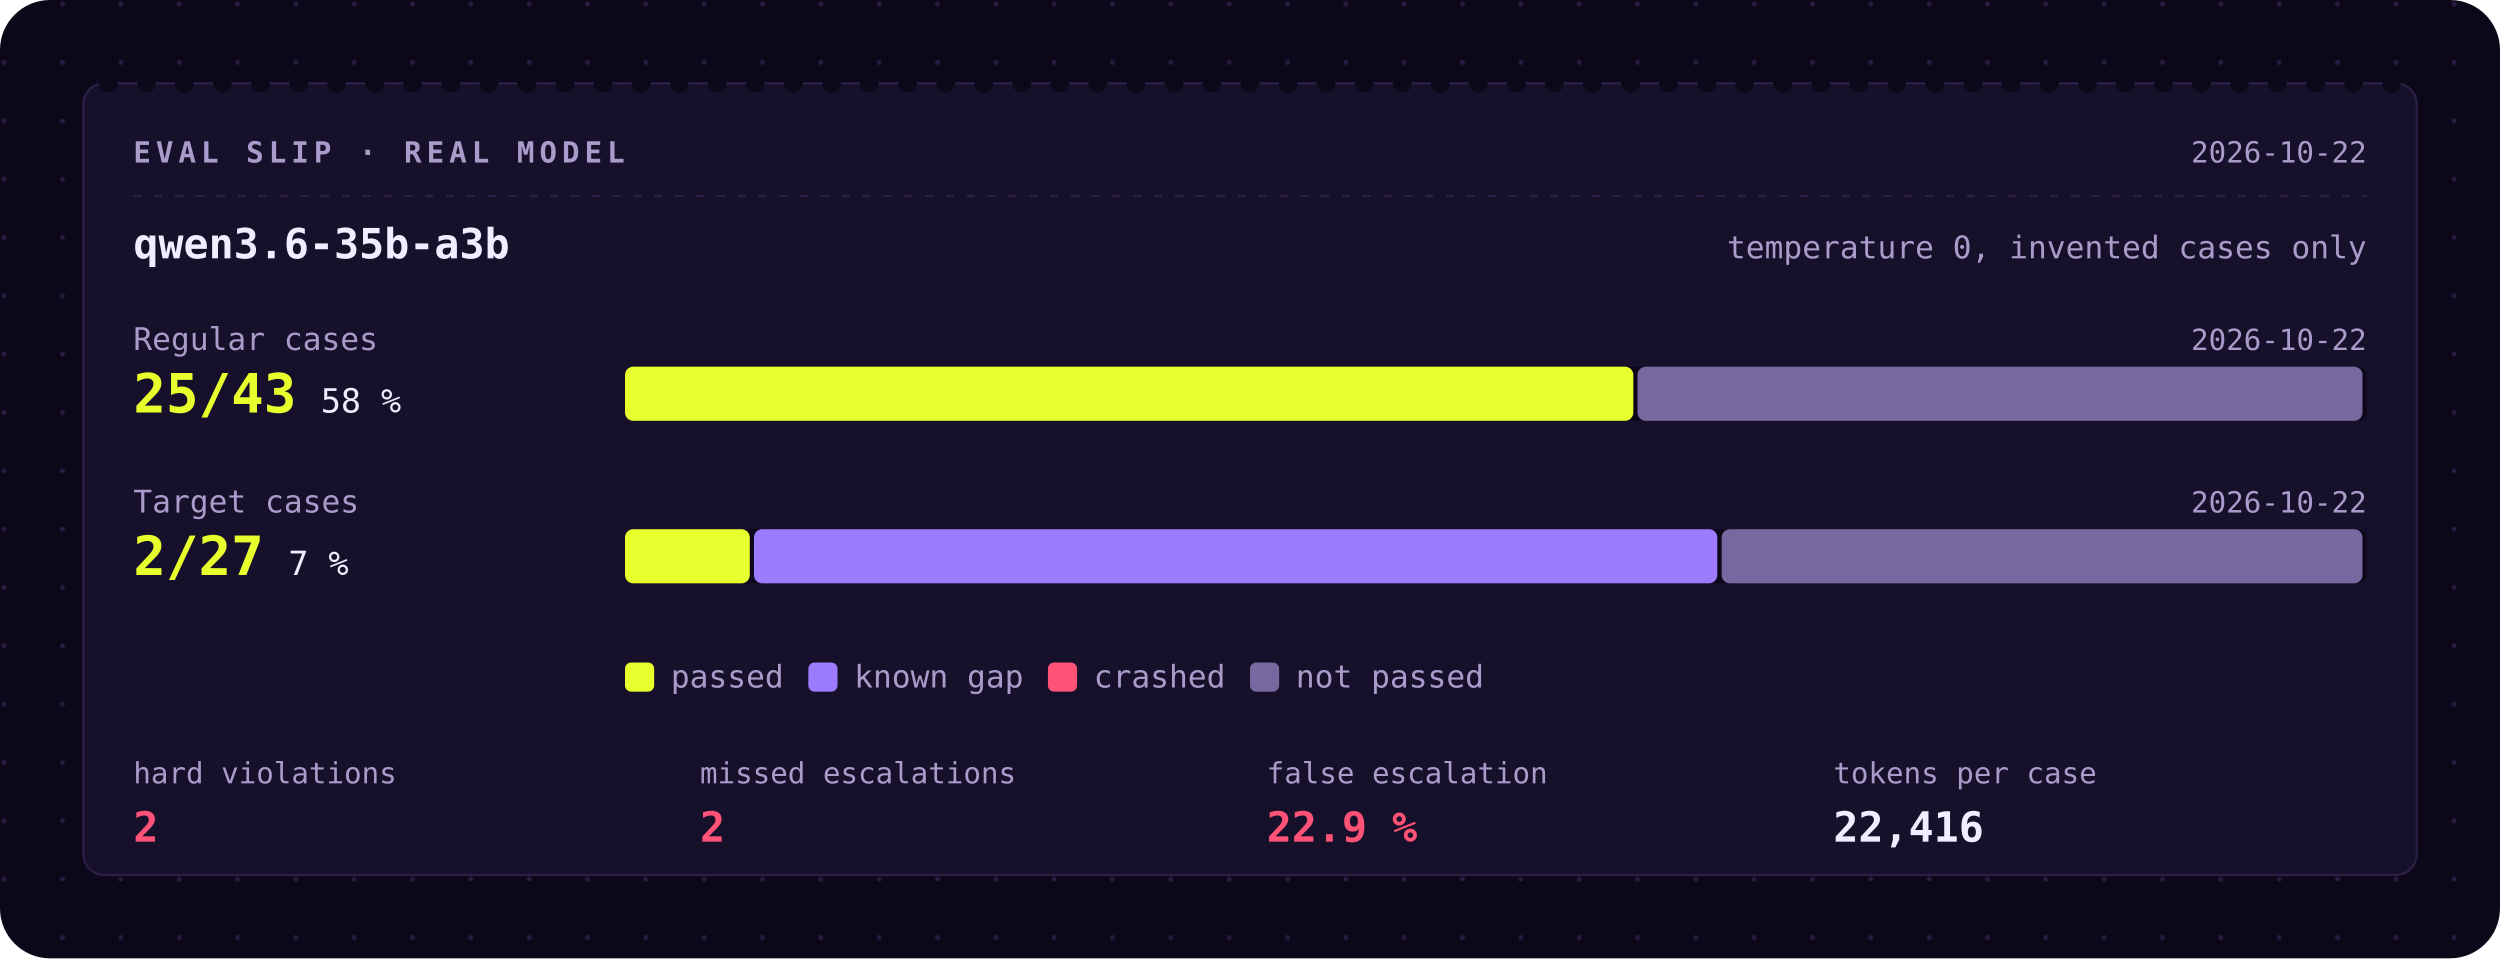
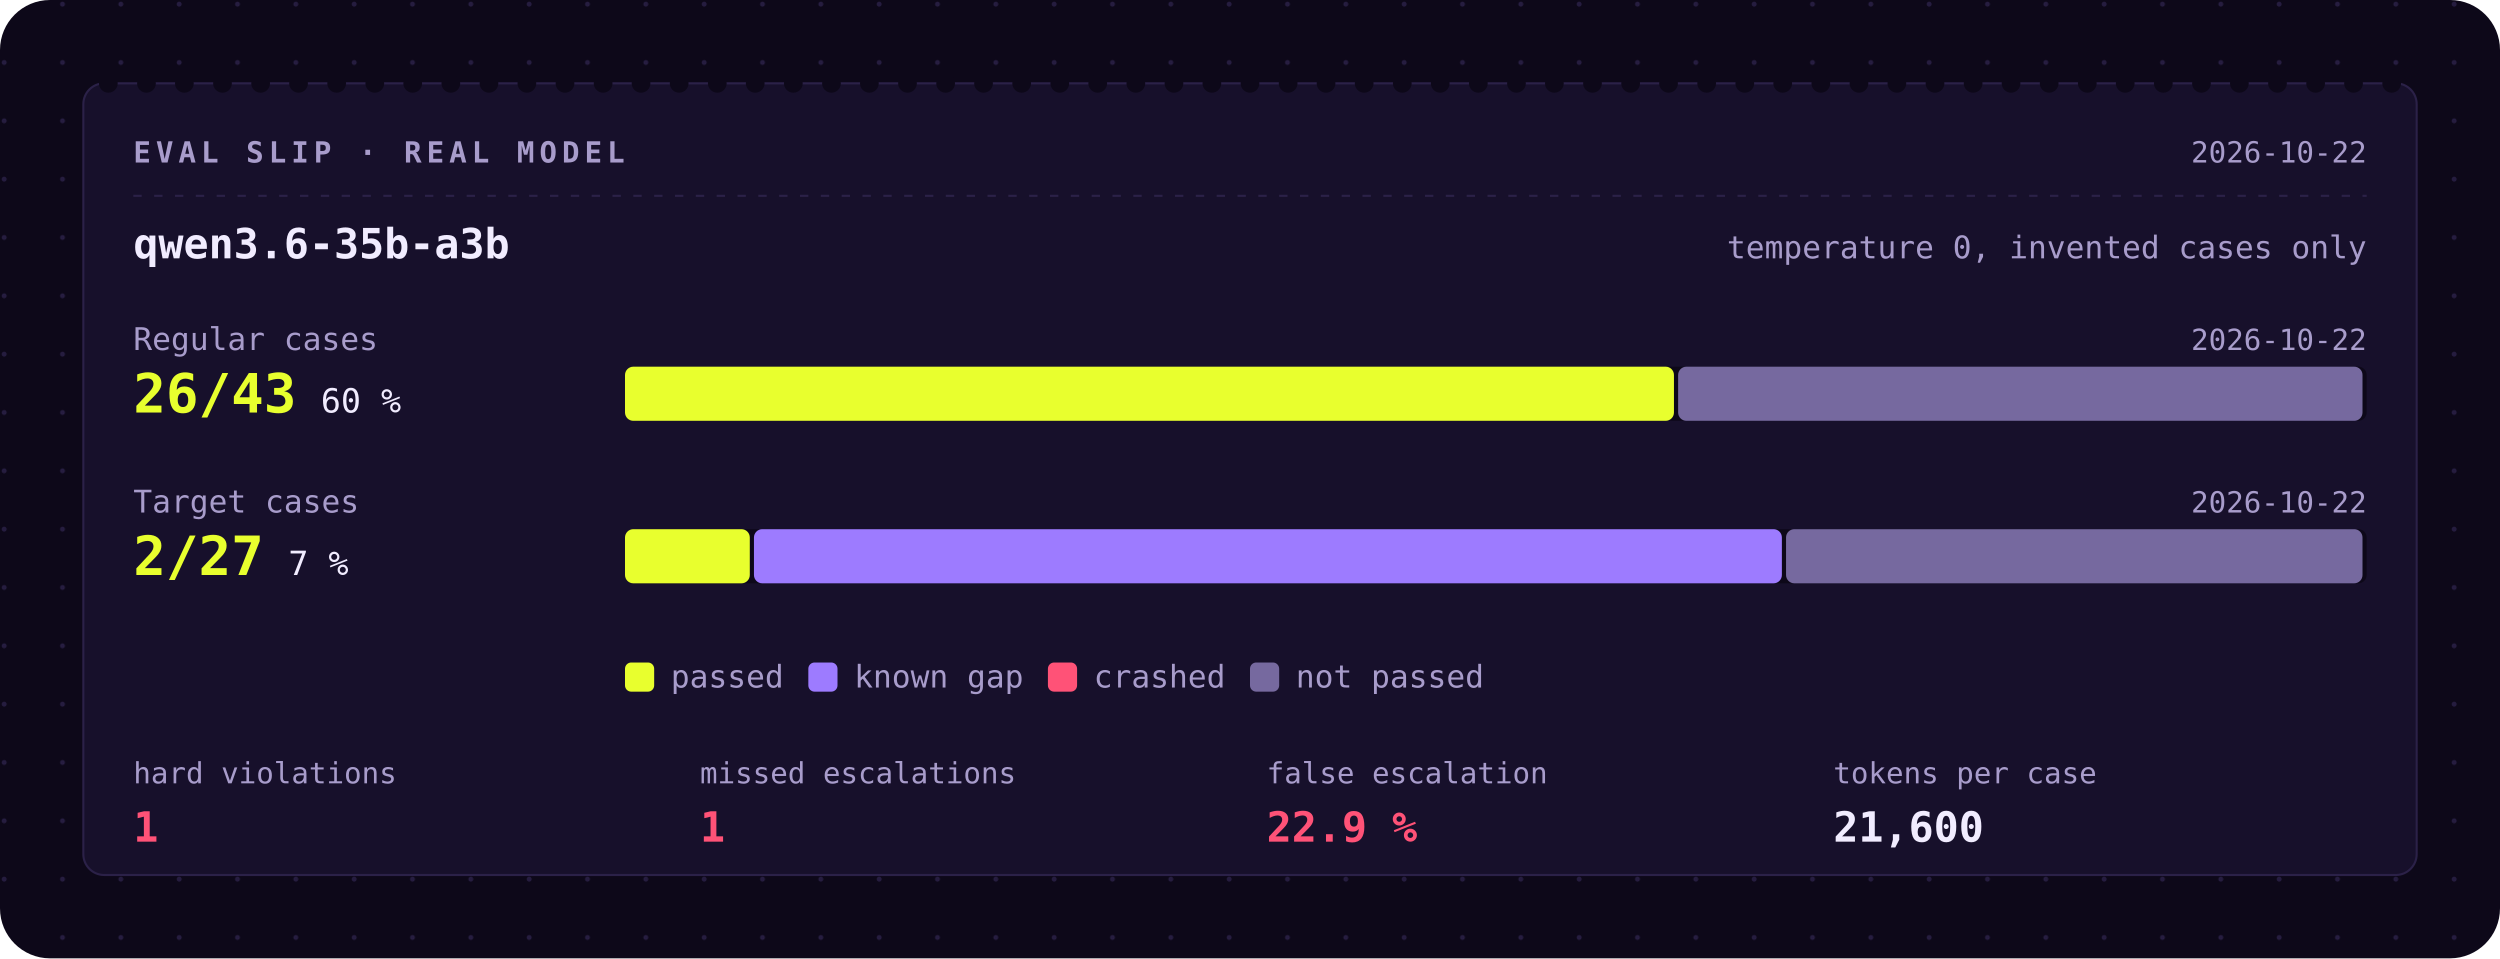
<svg xmlns="http://www.w3.org/2000/svg" width="1200" height="460" viewBox="0 0 1200 460" role="img" aria-labelledby="t d">
  <style>text{font-family:ui-monospace, 'JetBrains Mono', 'SF Mono', Menlo, Consolas, 'DejaVu Sans Mono', monospace}</style>
  <defs>
    <filter id="glow" filterUnits="userSpaceOnUse" x="0" y="0" width="1200" height="460">
      <feGaussianBlur stdDeviation="6" />
    </filter>
    <filter id="soft" filterUnits="userSpaceOnUse" x="0" y="0" width="1200" height="460">
      <feGaussianBlur stdDeviation="2.2" />
    </filter>
  </defs>
  <rect width="1200" height="460" rx="24" fill="#0D0819" />
  <pattern id="dots" width="28" height="28" patternUnits="userSpaceOnUse">
    <circle cx="2" cy="2" r="1.2" fill="#2B2148" />
  </pattern>
  <rect width="1200" height="460" rx="24" fill="url(#dots)" opacity="0.8" />
  <rect x="40" y="40" width="1120" height="380" rx="10" fill="#17102B" stroke="#2B2148" />
  <circle cx="52" cy="40" r="4.5" fill="#0D0819" />
  <circle cx="70.3" cy="40" r="4.5" fill="#0D0819" />
  <circle cx="88.5" cy="40" r="4.5" fill="#0D0819" />
  <circle cx="106.8" cy="40" r="4.5" fill="#0D0819" />
  <circle cx="125.1" cy="40" r="4.5" fill="#0D0819" />
  <circle cx="143.3" cy="40" r="4.5" fill="#0D0819" />
  <circle cx="161.6" cy="40" r="4.5" fill="#0D0819" />
  <circle cx="179.9" cy="40" r="4.5" fill="#0D0819" />
  <circle cx="198.1" cy="40" r="4.5" fill="#0D0819" />
  <circle cx="216.4" cy="40" r="4.5" fill="#0D0819" />
  <circle cx="234.7" cy="40" r="4.5" fill="#0D0819" />
  <circle cx="252.9" cy="40" r="4.5" fill="#0D0819" />
  <circle cx="271.2" cy="40" r="4.5" fill="#0D0819" />
  <circle cx="289.5" cy="40" r="4.5" fill="#0D0819" />
  <circle cx="307.7" cy="40" r="4.5" fill="#0D0819" />
  <circle cx="326" cy="40" r="4.5" fill="#0D0819" />
  <circle cx="344.3" cy="40" r="4.5" fill="#0D0819" />
  <circle cx="362.5" cy="40" r="4.5" fill="#0D0819" />
  <circle cx="380.8" cy="40" r="4.5" fill="#0D0819" />
  <circle cx="399.1" cy="40" r="4.5" fill="#0D0819" />
  <circle cx="417.3" cy="40" r="4.5" fill="#0D0819" />
  <circle cx="435.6" cy="40" r="4.5" fill="#0D0819" />
  <circle cx="453.9" cy="40" r="4.5" fill="#0D0819" />
  <circle cx="472.1" cy="40" r="4.5" fill="#0D0819" />
  <circle cx="490.4" cy="40" r="4.5" fill="#0D0819" />
  <circle cx="508.7" cy="40" r="4.5" fill="#0D0819" />
  <circle cx="526.9" cy="40" r="4.5" fill="#0D0819" />
  <circle cx="545.2" cy="40" r="4.5" fill="#0D0819" />
  <circle cx="563.5" cy="40" r="4.5" fill="#0D0819" />
  <circle cx="581.7" cy="40" r="4.5" fill="#0D0819" />
  <circle cx="600" cy="40" r="4.5" fill="#0D0819" />
  <circle cx="618.3" cy="40" r="4.5" fill="#0D0819" />
  <circle cx="636.5" cy="40" r="4.5" fill="#0D0819" />
  <circle cx="654.8" cy="40" r="4.5" fill="#0D0819" />
  <circle cx="673.1" cy="40" r="4.5" fill="#0D0819" />
  <circle cx="691.3" cy="40" r="4.5" fill="#0D0819" />
  <circle cx="709.6" cy="40" r="4.5" fill="#0D0819" />
  <circle cx="727.9" cy="40" r="4.5" fill="#0D0819" />
  <circle cx="746.1" cy="40" r="4.5" fill="#0D0819" />
  <circle cx="764.4" cy="40" r="4.5" fill="#0D0819" />
  <circle cx="782.7" cy="40" r="4.5" fill="#0D0819" />
  <circle cx="800.9" cy="40" r="4.5" fill="#0D0819" />
  <circle cx="819.2" cy="40" r="4.5" fill="#0D0819" />
  <circle cx="837.5" cy="40" r="4.5" fill="#0D0819" />
  <circle cx="855.7" cy="40" r="4.5" fill="#0D0819" />
  <circle cx="874" cy="40" r="4.5" fill="#0D0819" />
  <circle cx="892.3" cy="40" r="4.5" fill="#0D0819" />
  <circle cx="910.5" cy="40" r="4.5" fill="#0D0819" />
  <circle cx="928.8" cy="40" r="4.5" fill="#0D0819" />
  <circle cx="947.1" cy="40" r="4.5" fill="#0D0819" />
  <circle cx="965.3" cy="40" r="4.5" fill="#0D0819" />
  <circle cx="983.6" cy="40" r="4.5" fill="#0D0819" />
  <circle cx="1001.9" cy="40" r="4.5" fill="#0D0819" />
  <circle cx="1020.1" cy="40" r="4.5" fill="#0D0819" />
  <circle cx="1038.4" cy="40" r="4.5" fill="#0D0819" />
  <circle cx="1056.7" cy="40" r="4.5" fill="#0D0819" />
  <circle cx="1074.9" cy="40" r="4.5" fill="#0D0819" />
  <circle cx="1093.2" cy="40" r="4.5" fill="#0D0819" />
  <circle cx="1111.5" cy="40" r="4.5" fill="#0D0819" />
  <circle cx="1129.7" cy="40" r="4.5" fill="#0D0819" />
  <circle cx="1148" cy="40" r="4.5" fill="#0D0819" />
  <text x="64" y="78" font-size="14" fill="#A89CCB" font-weight="700" letter-spacing="2.4">EVAL SLIP · REAL MODEL</text>
  <text x="1136" y="78" font-size="14" fill="#A89CCB" text-anchor="end">2026-10-22</text>
  <line x1="64" y1="94" x2="1136" y2="94" stroke="#2B2148" stroke-dasharray="4 6" />
  <text x="64" y="124" font-size="20" fill="#F1ECFF" font-weight="700">qwen3.6-35b-a3b</text>
  <text x="1136" y="124" font-size="15" fill="#A89CCB" text-anchor="end">temperature 0, invented cases only</text>
  <text x="64" y="168" font-size="15" fill="#A89CCB">Regular cases</text>
-   <text x="64" y="198" font-size="26" fill="#E8FF2E" font-weight="700">25/43</text>
-   <text x="154" y="198" font-size="16" fill="#F1ECFF">58 %</text>
+   <text x="64" y="198" font-size="26" fill="#E8FF2E" font-weight="700">26/43</text>
+   <text x="154" y="198" font-size="16" fill="#F1ECFF">60 %</text>
  <rect x="300" y="176" width="836" height="26" rx="4" fill="#0D0819" />
-   <rect x="300" y="176" width="484" height="26" rx="4" fill="#E8FF2E" />
-   <rect x="786" y="176" width="348" height="26" rx="4" fill="#76699F" />
+   <rect x="300" y="176" width="503.5" height="26" rx="4" fill="#E8FF2E" />
+   <rect x="805.5" y="176" width="328.5" height="26" rx="4" fill="#76699F" />
  <text x="1136" y="168" font-size="14" fill="#A89CCB" text-anchor="end">2026-10-22</text>
  <text x="64" y="246" font-size="15" fill="#A89CCB">Target cases</text>
  <text x="64" y="276" font-size="26" fill="#E8FF2E" font-weight="700">2/27</text>
  <text x="138.4" y="276" font-size="16" fill="#F1ECFF">7 %</text>
  <rect x="300" y="254" width="836" height="26" rx="4" fill="#0D0819" />
  <rect x="300" y="254" width="59.9" height="26" rx="4" fill="#E8FF2E" />
-   <rect x="361.9" y="254" width="462.4" height="26" rx="4" fill="#9D7BFF" />
-   <rect x="826.4" y="254" width="307.6" height="26" rx="4" fill="#76699F" />
+   <rect x="361.9" y="254" width="493.4" height="26" rx="4" fill="#9D7BFF" />
+   <rect x="857.3" y="254" width="276.7" height="26" rx="4" fill="#76699F" />
  <text x="1136" y="246" font-size="14" fill="#A89CCB" text-anchor="end">2026-10-22</text>
  <rect x="300" y="318" width="14" height="14" rx="3" fill="#E8FF2E" />
  <text x="322" y="330" font-size="15" fill="#A89CCB">passed</text>
  <rect x="388" y="318" width="14" height="14" rx="3" fill="#9D7BFF" />
  <text x="410" y="330" font-size="15" fill="#A89CCB">known gap</text>
  <rect x="503" y="318" width="14" height="14" rx="3" fill="#FF5277" />
  <text x="525" y="330" font-size="15" fill="#A89CCB">crashed</text>
  <rect x="600" y="318" width="14" height="14" rx="3" fill="#76699F" />
  <text x="622" y="330" font-size="15" fill="#A89CCB">not passed</text>
  <text x="64" y="376" font-size="14" fill="#A89CCB">hard violations</text>
-   <text x="64" y="404" font-size="20" fill="#FF5277" font-weight="700">2</text>
+   <text x="64" y="404" font-size="20" fill="#FF5277" font-weight="700">1</text>
  <text x="336" y="376" font-size="14" fill="#A89CCB">missed escalations</text>
-   <text x="336" y="404" font-size="20" fill="#FF5277" font-weight="700">2</text>
+   <text x="336" y="404" font-size="20" fill="#FF5277" font-weight="700">1</text>
  <text x="608" y="376" font-size="14" fill="#A89CCB">false escalation</text>
  <text x="608" y="404" font-size="20" fill="#FF5277" font-weight="700">22.9 %</text>
  <text x="880" y="376" font-size="14" fill="#A89CCB">tokens per case</text>
-   <text x="880" y="404" font-size="20" fill="#F1ECFF" font-weight="700">22,416</text>
+   <text x="880" y="404" font-size="20" fill="#F1ECFF" font-weight="700">21,600</text>
</svg>
